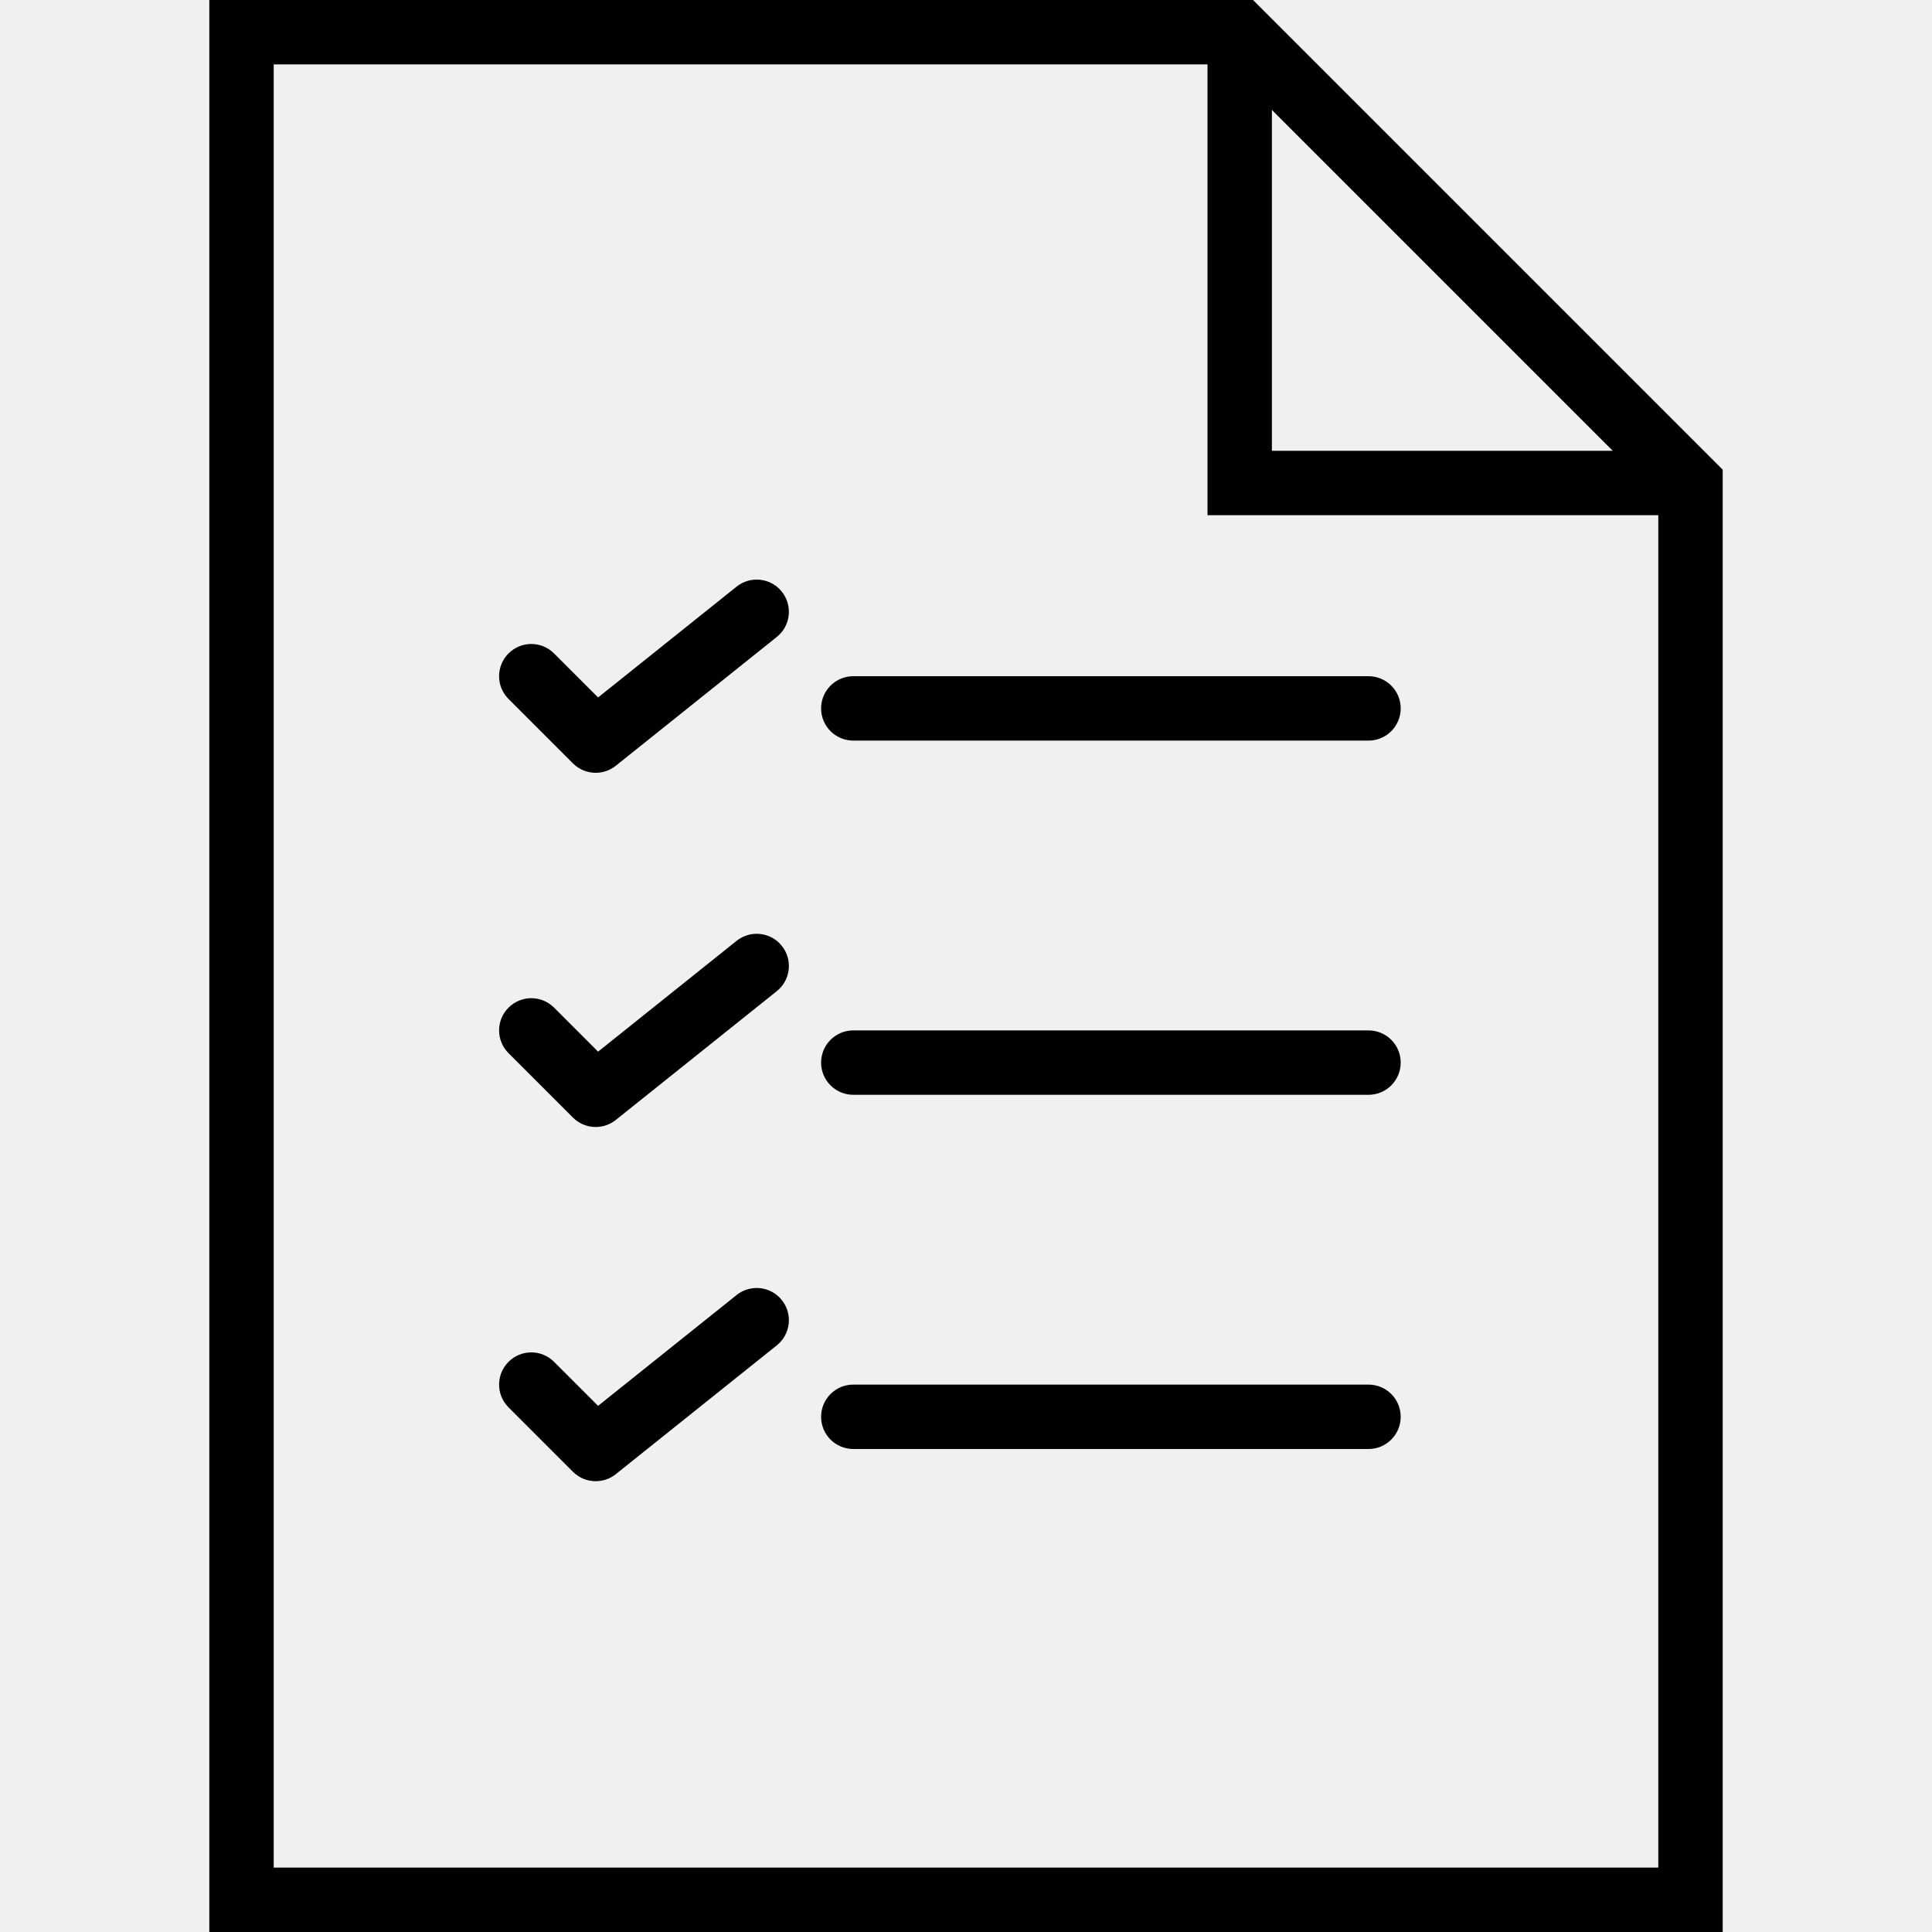
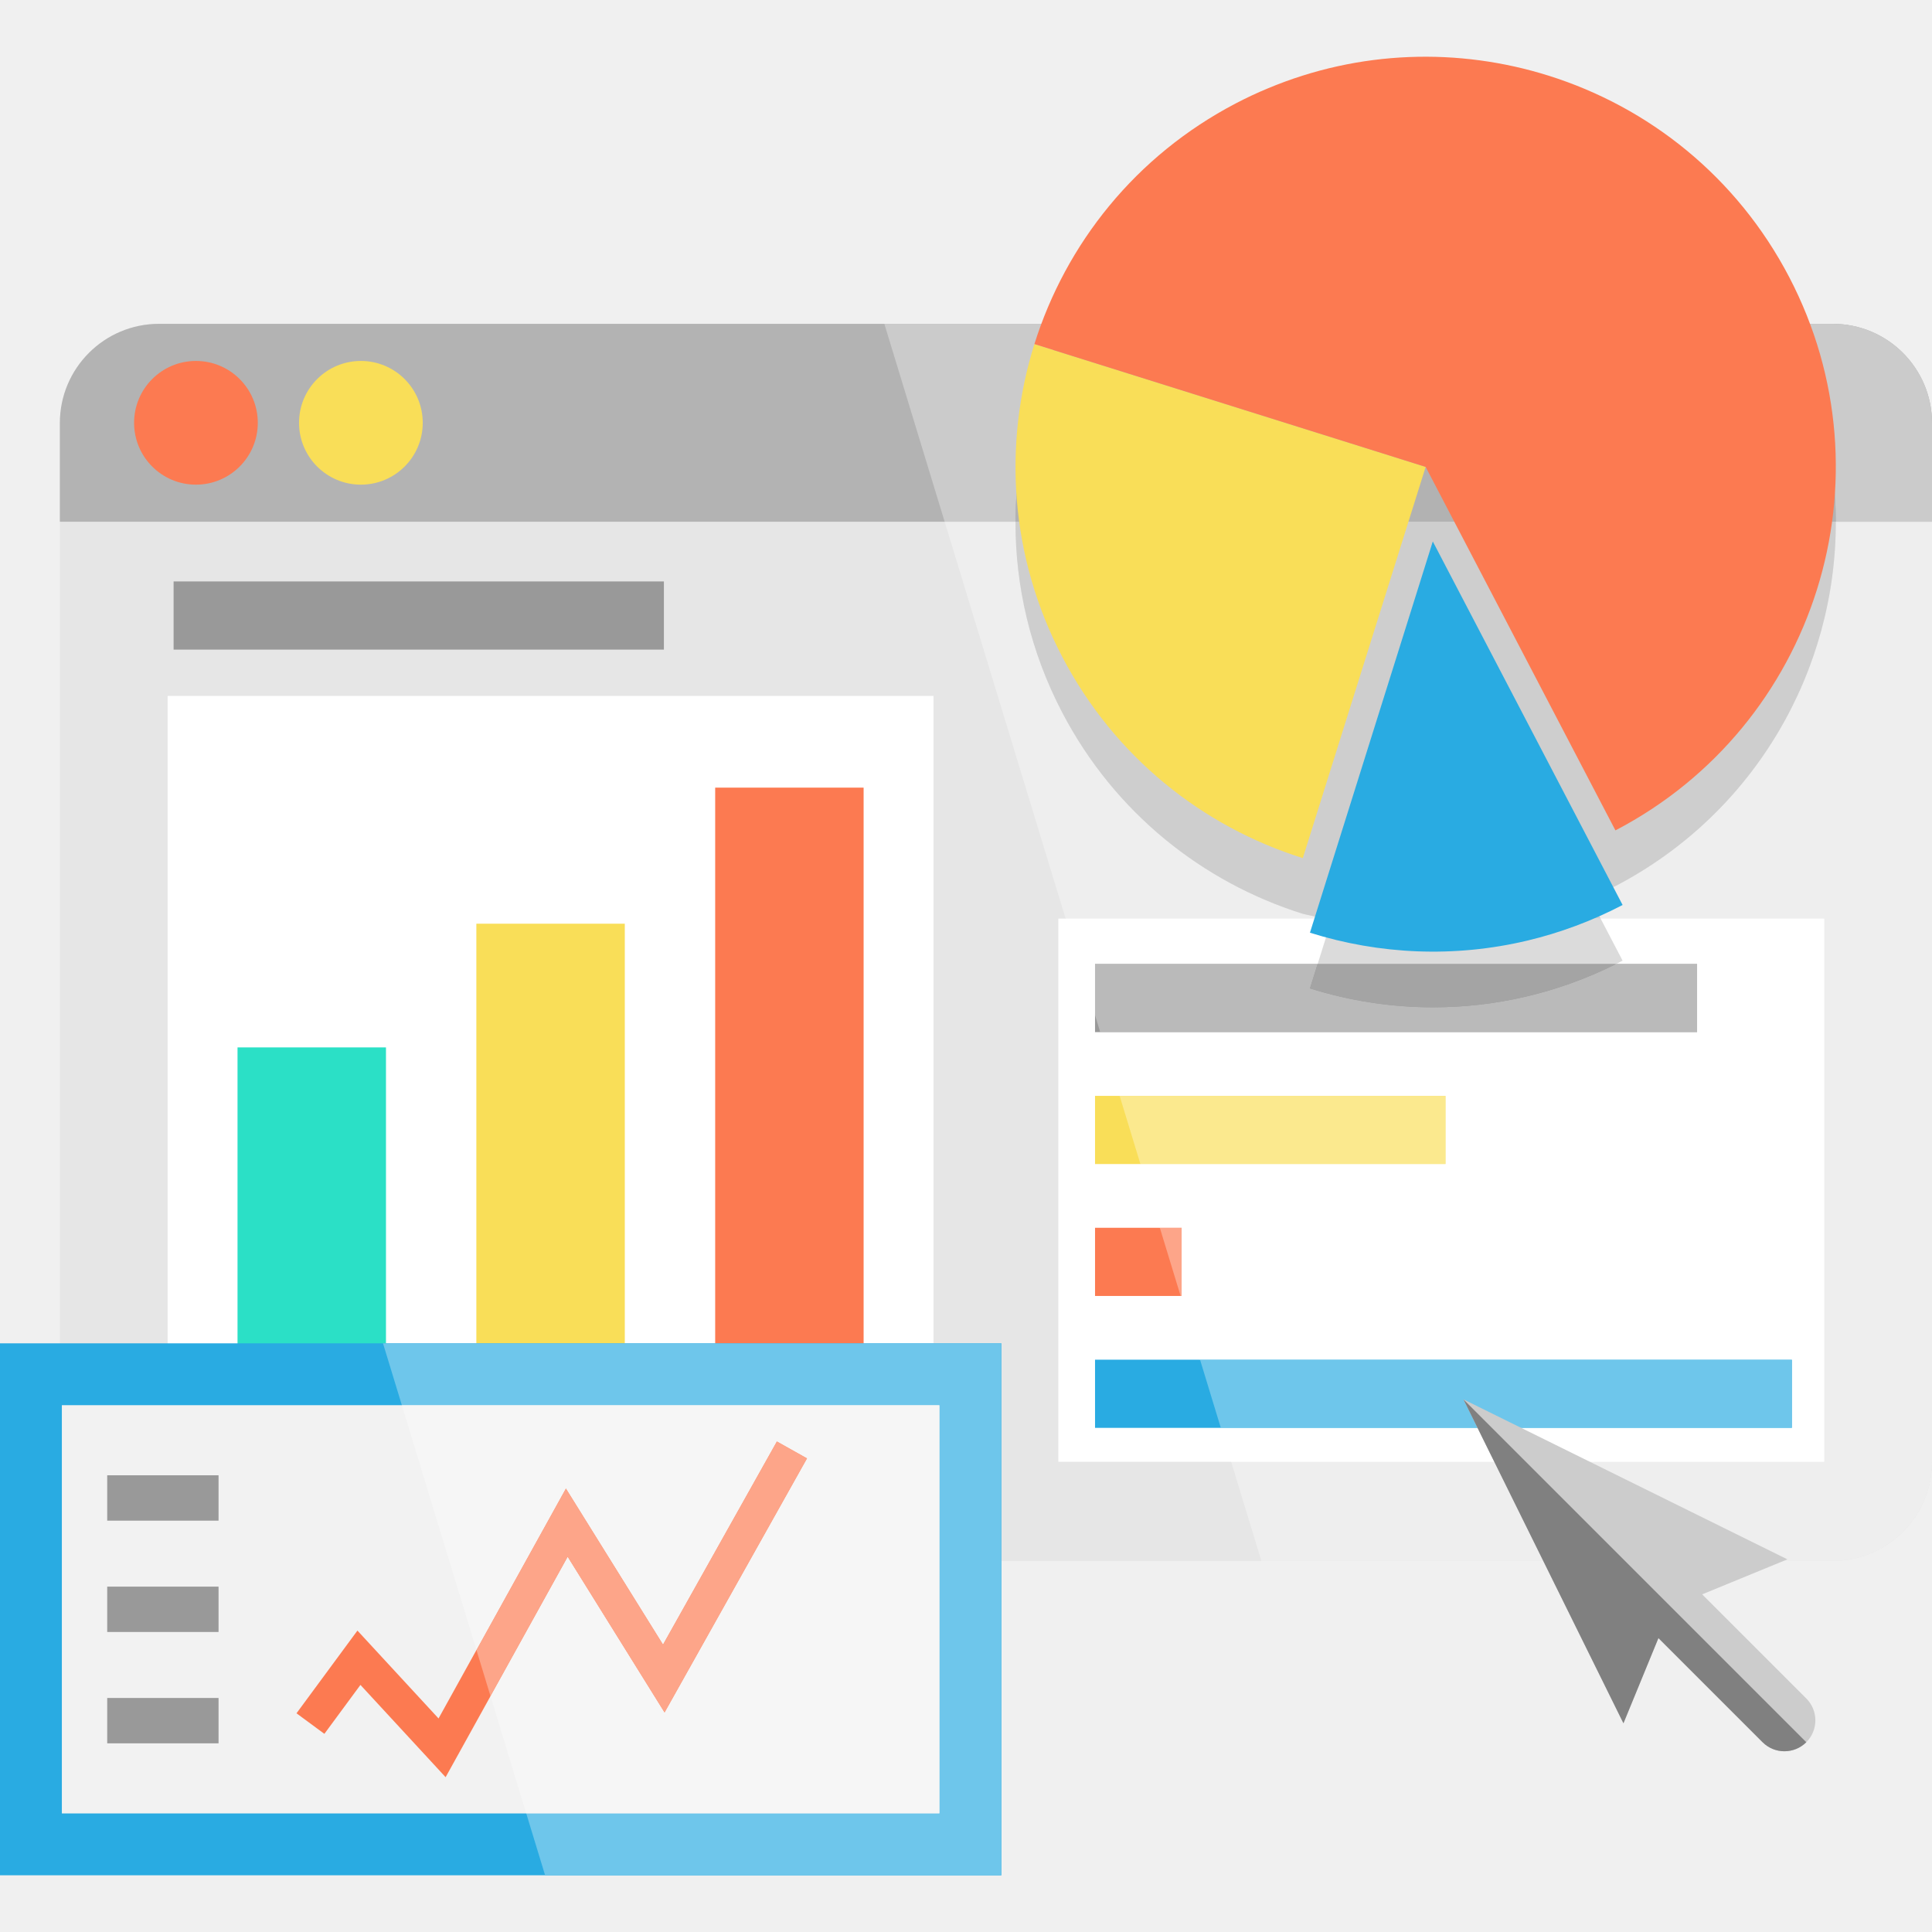
- <svg xmlns="http://www.w3.org/2000/svg" version="1.1" id="Capa_1" x="0px" y="0px" viewBox="0 0 60 60" style="enable-background:new 0 0 60 60;" xml:space="preserve">
+ <svg xmlns="http://www.w3.org/2000/svg" version="1.1" id="Layer_1" x="0px" y="0px" viewBox="0 0 468.52 468.52" style="enable-background:new 0 0 468.52 468.52;" xml:space="preserve">
  <g>
-     <path d="M38.914,0H6.5v60h47V14.586L38.914,0z M39.5,3.414L50.086,14H39.5V3.414z M8.5,58V2h29v14h14v42H8.5z" />
-     <path d="M42.5,21h-16c-0.552,0-1,0.447-1,1s0.448,1,1,1h16c0.552,0,1-0.447,1-1S43.052,21,42.5,21z" />
-     <path d="M22.875,18.219l-4.301,3.441l-1.367-1.367c-0.391-0.391-1.023-0.391-1.414,0s-0.391,1.023,0,1.414l2,2   C17.987,23.901,18.243,24,18.5,24c0.22,0,0.441-0.072,0.624-0.219l5-4c0.432-0.346,0.501-0.975,0.156-1.406   C23.936,17.943,23.306,17.874,22.875,18.219z" />
-     <path d="M42.5,32h-16c-0.552,0-1,0.447-1,1s0.448,1,1,1h16c0.552,0,1-0.447,1-1S43.052,32,42.5,32z" />
-     <path d="M22.875,29.219l-4.301,3.441l-1.367-1.367c-0.391-0.391-1.023-0.391-1.414,0s-0.391,1.023,0,1.414l2,2   C17.987,34.901,18.243,35,18.5,35c0.22,0,0.441-0.072,0.624-0.219l5-4c0.432-0.346,0.501-0.975,0.156-1.406   C23.936,28.943,23.306,28.874,22.875,29.219z" />
-     <path d="M42.5,43h-16c-0.552,0-1,0.447-1,1s0.448,1,1,1h16c0.552,0,1-0.447,1-1S43.052,43,42.5,43z" />
-     <path d="M22.875,40.219l-4.301,3.441l-1.367-1.367c-0.391-0.391-1.023-0.391-1.414,0s-0.391,1.023,0,1.414l2,2   C17.987,45.901,18.243,46,18.5,46c0.22,0,0.441-0.072,0.624-0.219l5-4c0.432-0.346,0.501-0.975,0.156-1.406   C23.936,39.943,23.306,39.874,22.875,40.219z" />
+     <path style="fill:#E6E6E6;" d="M468.52,102.595v251.88c0,11.14-7.571,20.52-17.86,23.25c-1.98,0.531-4.06,0.81-6.2,0.81H38.58   c-13.29,0-24.061-10.77-24.061-24.06v-251.88c0-13.29,10.771-24.06,24.061-24.06h405.88c2.14,0,4.22,0.28,6.2,0.81   C460.949,82.075,468.52,91.455,468.52,102.595" />
+     <path style="fill:#B3B3B3;" d="M468.518,102.591v23.94h-454v-23.94c0-13.29,10.771-24.06,24.06-24.06h405.88   C457.747,78.532,468.518,89.302,468.518,102.591" />
+     <rect x="42.099" y="141.002" style="fill:#999999;" width="118.901" height="16.532" />
+     <polyline style="fill:#FFFFFF;" points="442.383,222.765 256.652,222.765 256.652,354.496 442.383,354.496 442.383,222.765  " />
+     <polyline style="fill:#29ABE2;" points="434.552,329.733 265.552,329.733 265.552,346.265 434.552,346.265 434.552,329.733  " />
+     <polyline style="fill:#FC7A51;" points="286.552,297.744 265.552,297.744 265.552,314.276 286.552,314.276 286.552,297.744  " />
+     <polyline style="fill:#F9DE58;" points="350.552,265.754 265.552,265.754 265.552,282.286 350.552,282.286 350.552,265.754  " />
+     <polyline style="fill:#999999;" points="411.552,233.765 265.552,233.765 265.552,250.297 411.552,250.297 411.552,233.765  " />
+     <circle style="fill:#FC7A51;" cx="47.517" cy="102.532" r="15" />
+     <circle style="fill:#F9DE58;" cx="87.517" cy="102.532" r="15" />
+     <path style="fill:#EEEEEE;" d="M463.696,88.139c3.027,4.024,4.822,9.029,4.822,14.453v23.94h-23.321   c0.04,35.899-19.42,70.584-53.444,88.347c-2.102,0.921-4.223,1.779-6.365,2.574l2.774,5.313h54.222v131.731H298.563l7.326,24.038   h138.57c2.14,0,4.22-0.28,6.2-0.81c10.29-2.73,17.86-12.11,17.86-23.25v-251.88C468.52,97.17,466.725,92.164,463.696,88.139    M463.657,88.088c0.012,0.016,0.023,0.031,0.036,0.047C463.681,88.12,463.669,88.103,463.657,88.088 M463.621,88.04   c0.008,0.01,0.015,0.02,0.023,0.03C463.636,88.06,463.629,88.05,463.621,88.04 M463.59,87.999c0.003,0.004,0.006,0.008,0.009,0.012   C463.596,88.007,463.593,88.003,463.59,87.999" />
+     <path style="fill:#CBCBCB;" d="M444.46,78.535h-11.739c0.396,0.716,0.784,1.437,1.165,2.167c7.655,14.662,11.293,30.36,11.31,45.83   h23.321v-23.94c0-5.424-1.795-10.429-4.822-14.453l0,0c-0.001-0.001-0.002-0.002-0.003-0.003l0,0   c-0.012-0.016-0.023-0.031-0.036-0.047l0,0c-0.005-0.006-0.009-0.012-0.014-0.018l0,0c-0.008-0.01-0.015-0.02-0.023-0.03l0,0   c-0.007-0.01-0.014-0.019-0.022-0.029l0,0c-0.003-0.004-0.006-0.008-0.009-0.012l0,0c-3.187-4.171-7.708-7.269-12.93-8.654   C448.68,78.815,446.6,78.535,444.46,78.535" />
+     <path style="fill:#FFFFFF;" d="M442.383,222.765h-54.222l5.326,10.202c-0.519,0.271-1.04,0.537-1.561,0.798h19.626v16.532H266.807   l4.711,15.457h79.034v16.532h-73.996l4.711,15.458h5.285v16.532h-0.246l4.711,15.457h143.536v16.532H296.055l2.509,8.231h143.819   V222.765" />
+     <polyline style="fill:#6EC6EB;" points="434.552,329.733 291.016,329.733 296.055,346.265 434.552,346.265 434.552,329.733  " />
+     <polyline style="fill:#FDA589;" points="286.552,297.744 281.267,297.744 286.306,314.276 286.552,314.276 286.552,297.744  " />
+     <polyline style="fill:#FBE98E;" points="350.552,265.754 271.518,265.754 276.556,282.286 350.552,282.286 350.552,265.754  " />
+     <path style="fill:#EEEEEE;" d="M246.265,126.531h-17.178l29.329,96.234h62.908c-1.465-0.282-2.926-0.591-4.384-0.929l-1.001-0.232   c-24.282-7.625-45.651-24.51-58.362-48.855C249.857,157.962,246.221,142.128,246.265,126.531" />
+     <path style="fill:#CBCBCB;" d="M258.73,78.535h-44.27l14.628,47.996h17.178c0.028-10.08,1.594-20.062,4.587-29.594   C252.852,90.569,255.489,84.4,258.73,78.535" />
+     <path style="fill:#FFFFFF;" d="M321.324,222.765h-62.908l7.136,23.415v-12.415h53.983l3.362-10.708   C322.373,222.963,321.848,222.866,321.324,222.765" />
+     <path style="fill:#BABABA;" d="M411.552,233.765h-19.626c-14.25,7.129-29.421,10.514-44.383,10.514   c-10.173,0-20.251-1.566-29.869-4.586l1.861-5.928h-53.983v12.415l1.255,4.117h144.745V233.765" />
+     <path style="fill:#CECECE;" d="M385.387,217.453c-6.196,2.3-12.551,4.073-18.994,5.313h21.767L385.387,217.453" />
+     <path style="fill:#DBDBDB;" d="M388.161,222.765h-21.767c-7.428,1.428-14.973,2.147-22.536,2.147   c-6.999,0-14.015-0.616-20.959-1.855l-3.362,10.708h72.391c0.521-0.261,1.042-0.527,1.561-0.798L388.161,222.765" />
+     <path style="fill:#A4A4A4;" d="M391.926,233.765h-72.391l-1.861,5.928c9.618,3.02,19.696,4.586,29.869,4.586   C362.505,244.279,377.677,240.894,391.926,233.765" />
+     <path style="fill:#DBDBDB;" d="M345.64,27.261c-15.507,0-31.24,3.637-45.936,11.309c-17.955,9.374-31.855,23.466-40.973,39.961   h173.987c-12.828-23.18-33.641-39.288-57.199-46.682C365.898,28.829,355.817,27.261,345.64,27.261" />
+     <polyline style="fill:#9F9F9F;" points="432.719,78.532 258.732,78.532 258.73,78.535 432.721,78.535 432.719,78.532  " />
+     <path style="fill:#CECECE;" d="M445.196,126.531H246.265c-0.044,15.597,3.592,31.43,11.312,46.218   c12.711,24.345,34.08,41.23,58.362,48.855l1.001,0.232c1.458,0.338,2.919,0.647,4.384,0.929h45.069   c6.443-1.239,12.797-3.012,18.994-5.313c2.142-0.795,4.263-1.653,6.365-2.574C425.776,197.115,445.237,162.431,445.196,126.531" />
+     <path style="fill:#B2B2B2;" d="M432.721,78.535H258.73c-3.241,5.865-5.878,12.033-7.878,18.402   c-2.993,9.532-4.559,19.515-4.587,29.594h198.931c-0.017-15.469-3.656-31.168-11.31-45.83   C433.505,79.972,433.117,79.251,432.721,78.535" />
+     <path style="fill:#DBDBDB;" d="M366.393,222.765h-45.069c0.524,0.101,1.049,0.198,1.574,0.292   c6.945,1.239,13.96,1.855,20.959,1.855C351.42,224.912,358.965,224.193,366.393,222.765" />
+     <path style="fill:#F9DE58;" d="M345.73,113.225l-5.24,16.69l-24.55,78.18c-24.28-7.62-45.65-24.51-58.36-48.85   c-12.71-24.35-14.35-51.53-6.73-75.81l83.46,26.2L345.73,113.225z" />
+     <path style="fill:#29ABE2;" d="M393.49,219.465c-7.48,3.9-15.23,6.76-23.08,8.63c-17.7,4.21-35.91,3.38-52.74-1.91l26.47-84.29   l3.32-10.59L393.49,219.465z" />
+     <path style="fill:#FC7A51;" d="M391.75,201.375l-46.02-88.15l-11.42-3.59l-83.46-26.2c7.63-24.29,24.51-45.66,48.85-58.37   c2.55-1.33,5.12-2.54,7.73-3.62c22.27-9.33,46.35-9.93,68.09-3.1c24.29,7.62,45.66,24.5,58.37,48.85   C459.3,115.885,440.44,175.955,391.75,201.375z" />
+     <polyline style="fill:#FFFFFF;" points="226.383,168.765 40.652,168.765 40.652,354.496 226.383,354.496 226.383,168.765  " />
+     <polyline style="fill:#2BE0C6;" points="93.6,254.001 57.602,254.001 57.602,343.996 93.6,343.996 93.6,254.001  " />
+     <polyline style="fill:#F9DE58;" points="151.517,224.002 115.518,224.002 115.518,343.996 151.517,343.996 151.517,224.002  " />
+     <polyline style="fill:#FC7A51;" points="209.432,191.004 173.435,191.004 173.435,343.996 209.432,343.996 209.432,191.004  " />
+     <polyline style="fill:#29ABE2;" points="242.83,325.765 242.83,454.765 0,454.765 0,325.765 242.83,325.765  " />
+     <polyline style="fill:#F2F2F2;" points="15,439.765 15,340.765 227.826,340.765 227.826,439.765 15,439.765  " />
+     <polyline style="fill:#FC7A51;" points="108.064,430.978 87.408,408.6 78.664,420.466 71.9,415.483 86.68,395.426 106.349,416.734    137.239,360.959 160.785,398.8 188.393,349.552 195.722,353.66 161.162,415.307 137.661,377.538 108.064,430.978  " />
+     <rect x="26" y="357.765" style="fill:#999999;" width="27" height="11" />
+     <rect x="26" y="384.765" style="fill:#999999;" width="27" height="11" />
+     <rect x="26" y="411.765" style="fill:#999999;" width="27" height="11" />
+     <polyline style="fill:#6EC6EB;" points="242.83,325.765 209.432,325.765 173.435,325.765 151.517,325.765 115.518,325.765    93.6,325.765 92.88,325.765 97.451,340.765 227.826,340.765 227.826,439.765 127.619,439.765 132.19,454.765 242.83,454.765    242.83,325.765  " />
+     <polyline style="fill:#F6F6F6;" points="227.826,340.765 97.451,340.765 115.542,400.135 137.239,360.959 160.785,398.8    188.393,349.552 195.722,353.66 161.162,415.307 137.661,377.538 118.951,411.32 127.619,439.765 227.826,439.765 227.826,340.765     " />
+     <polyline style="fill:#FDA589;" points="188.393,349.552 160.785,398.8 137.239,360.959 115.542,400.135 118.951,411.32    137.661,377.538 161.162,415.307 195.722,353.66 188.393,349.552  " />
+     <path style="fill:#CCCCCC;" d="M393.695,417.909l8.485-20.662l25.251,25.251c1.464,1.464,3.387,2.199,5.303,2.192   c1.923,0,3.84-0.728,5.303-2.192c2.934-2.934,2.927-7.679,0-10.607l-25.251-25.251l20.669-8.492l-78.559-38.792L393.695,417.909z" />
+     <path style="fill:#808080;" d="M393.695,417.909l8.485-20.662l25.251,25.251c1.464,1.464,3.387,2.199,5.303,2.192   c1.923,0,3.84-0.728,5.303-2.192l-83.142-83.142L393.695,417.909z" />
  </g>
  <g>
</g>
  <g>
</g>
  <g>
</g>
  <g>
</g>
  <g>
</g>
  <g>
</g>
  <g>
</g>
  <g>
</g>
  <g>
</g>
  <g>
</g>
  <g>
</g>
  <g>
</g>
  <g>
</g>
  <g>
</g>
  <g>
</g>
</svg>
